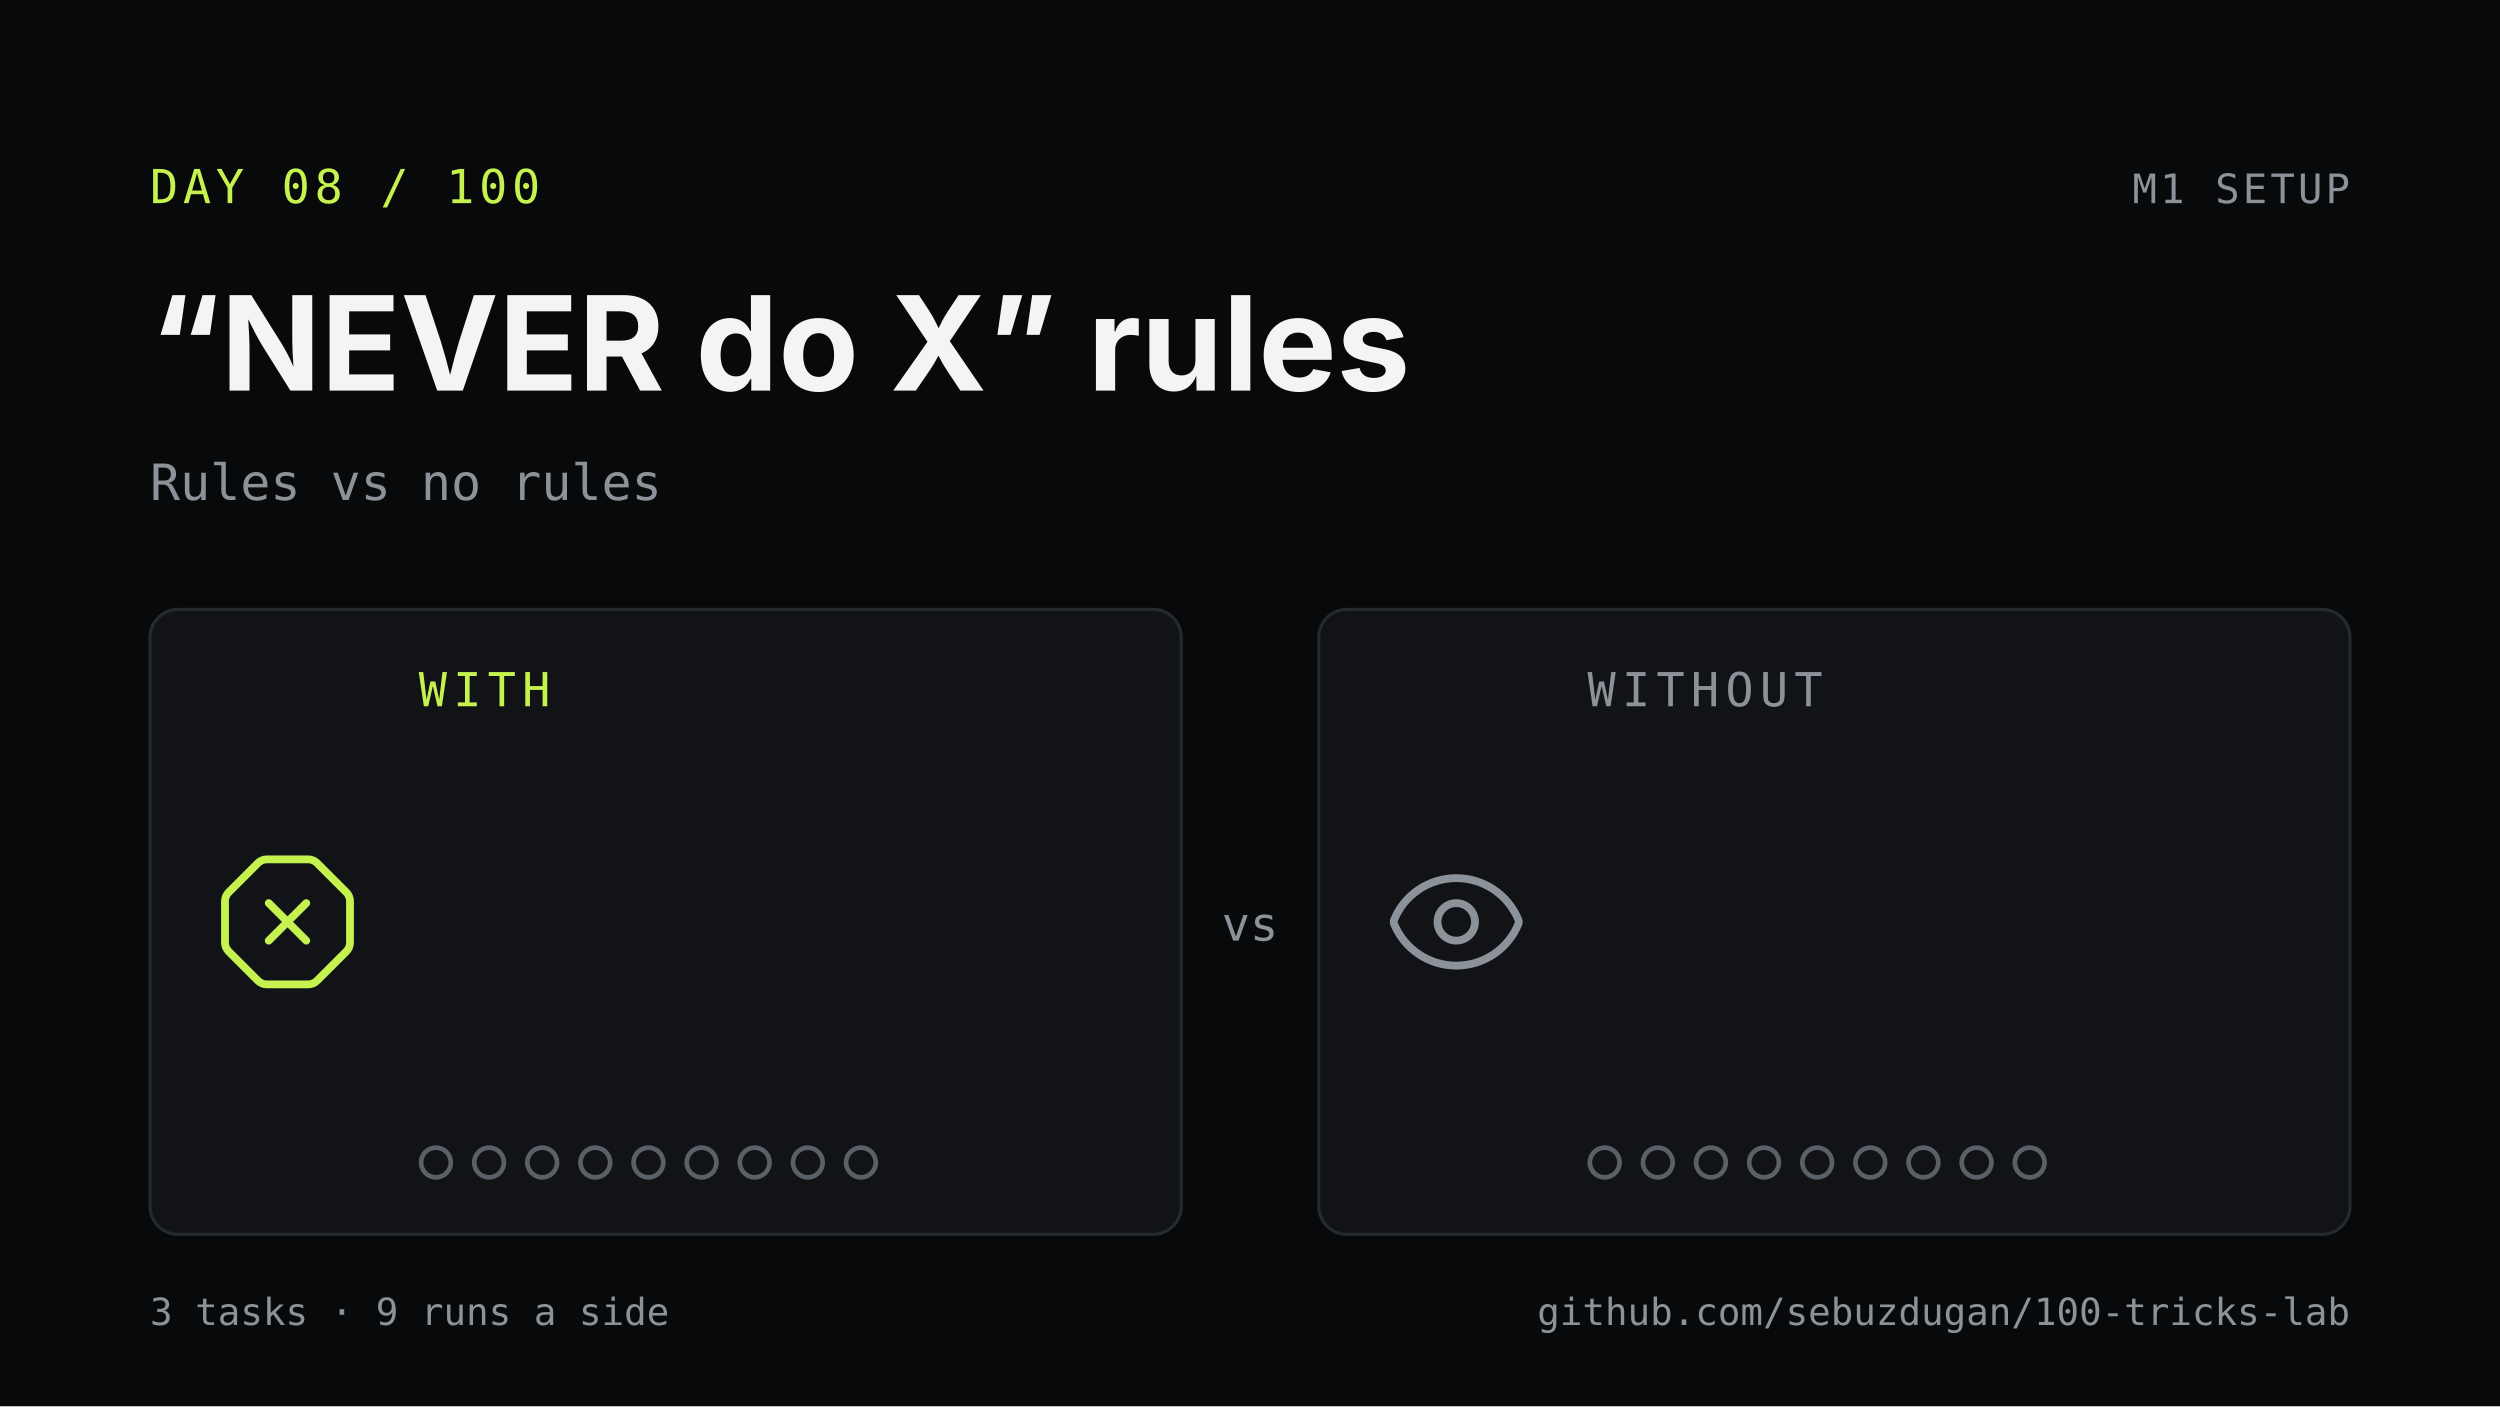
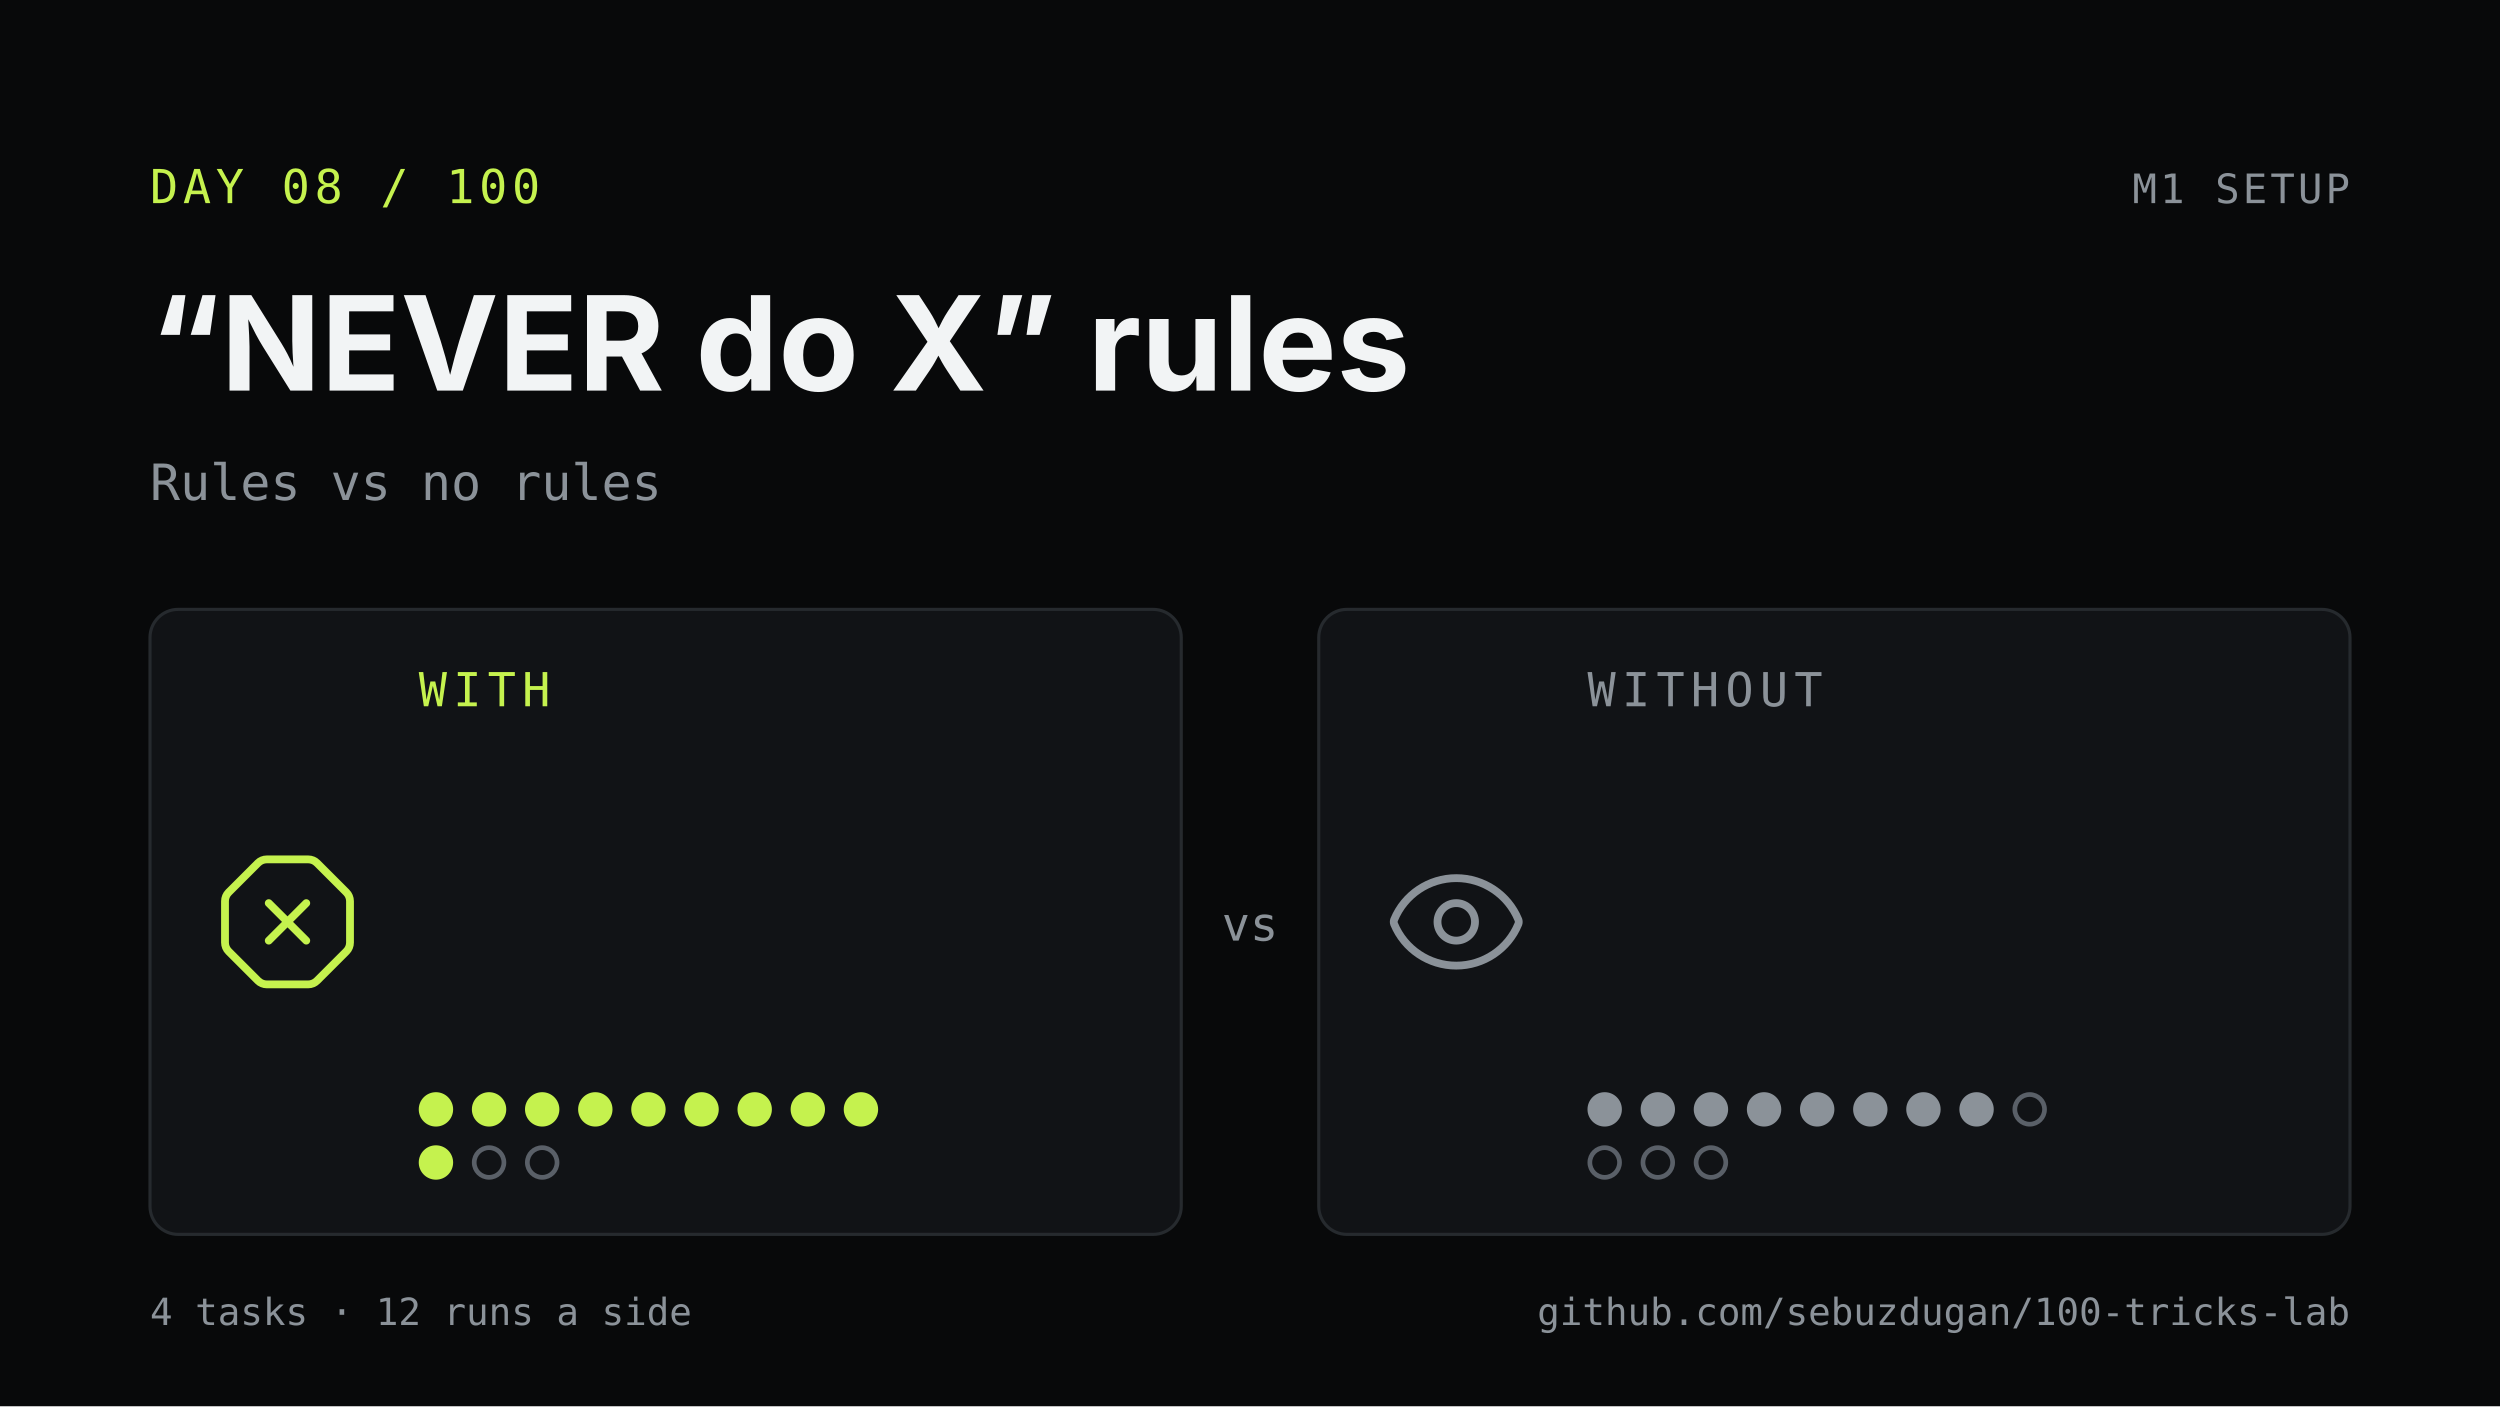
<svg xmlns="http://www.w3.org/2000/svg" width="1600" height="900" viewBox="0 0 1600 900">
  <rect width="1600" height="900" fill="#08090a" />
  <text x="96" y="130" font-family="'SF Mono', Menlo, monospace" font-size="30" letter-spacing="3" fill="#c5f24e">DAY 08 / 100</text>
  <text x="1504" y="130" text-anchor="end" font-family="'SF Mono', Menlo, monospace" font-size="26" letter-spacing="2" fill="#8b9299">M1 SETUP</text>
  <text x="96" y="250" font-family="Inter, 'Helvetica Neue', Helvetica, Arial, sans-serif" font-weight="700" font-size="84" fill="#f2f4f5">“NEVER do X” rules</text>
  <text x="96" y="320" font-family="'SF Mono', Menlo, monospace" font-size="32" fill="#8b9299">Rules vs no rules</text>
  <rect x="96" y="390" width="660" height="400" rx="18" fill="#111316" stroke="#262a2e" stroke-width="2" />
  <g transform="translate(136,542.0) scale(4.0)" fill="none" stroke="#c5f24e" stroke-width="1.25" stroke-linecap="round" stroke-linejoin="round">
    <path d="m15 9-6 6" />
    <path d="M2.586 16.726A2 2 0 0 1 2 15.312V8.688a2 2 0 0 1 .586-1.414l4.688-4.688A2 2 0 0 1 8.688 2h6.624a2 2 0 0 1 1.414.586l4.688 4.688A2 2 0 0 1 22 8.688v6.624a2 2 0 0 1-.586 1.414l-4.688 4.688a2 2 0 0 1-1.414.586H8.688a2 2 0 0 1-1.414-.586z" />
    <path d="m9 9 6 6" />
  </g>
  <text x="268" y="452" font-family="'SF Mono', Menlo, monospace" font-size="30" letter-spacing="4" fill="#c5f24e">WITH</text>
-   <circle cx="279" cy="744" r="9.5" fill="none" stroke="#5a6068" stroke-width="3" />
+   <circle cx="279" cy="710" r="11" fill="#c5f24e" />
+   <circle cx="313" cy="710" r="11" fill="#c5f24e" />
+   <circle cx="347" cy="710" r="11" fill="#c5f24e" />
+   <circle cx="381" cy="710" r="11" fill="#c5f24e" />
+   <circle cx="415" cy="710" r="11" fill="#c5f24e" />
+   <circle cx="449" cy="710" r="11" fill="#c5f24e" />
+   <circle cx="483" cy="710" r="11" fill="#c5f24e" />
+   <circle cx="517" cy="710" r="11" fill="#c5f24e" />
+   <circle cx="551" cy="710" r="11" fill="#c5f24e" />
+   <circle cx="279" cy="744" r="11" fill="#c5f24e" />
  <circle cx="313" cy="744" r="9.5" fill="none" stroke="#5a6068" stroke-width="3" />
  <circle cx="347" cy="744" r="9.5" fill="none" stroke="#5a6068" stroke-width="3" />
-   <circle cx="381" cy="744" r="9.5" fill="none" stroke="#5a6068" stroke-width="3" />
-   <circle cx="415" cy="744" r="9.5" fill="none" stroke="#5a6068" stroke-width="3" />
-   <circle cx="449" cy="744" r="9.5" fill="none" stroke="#5a6068" stroke-width="3" />
-   <circle cx="483" cy="744" r="9.5" fill="none" stroke="#5a6068" stroke-width="3" />
-   <circle cx="517" cy="744" r="9.5" fill="none" stroke="#5a6068" stroke-width="3" />
-   <circle cx="551" cy="744" r="9.5" fill="none" stroke="#5a6068" stroke-width="3" />
  <rect x="844" y="390" width="660" height="400" rx="18" fill="#111316" stroke="#262a2e" stroke-width="2" />
  <g transform="translate(884,542.0) scale(4.0)" fill="none" stroke="#8b9299" stroke-width="1.25" stroke-linecap="round" stroke-linejoin="round">
    <path d="M2.062 12.348a1 1 0 0 1 0-.696 10.75 10.75 0 0 1 19.876 0 1 1 0 0 1 0 .696 10.75 10.75 0 0 1-19.876 0" />
    <circle cx="12" cy="12" r="3" />
  </g>
  <text x="1016" y="452" font-family="'SF Mono', Menlo, monospace" font-size="30" letter-spacing="4" fill="#8b9299">WITHOUT</text>
+   <circle cx="1027" cy="710" r="11" fill="#8b9299" />
+   <circle cx="1061" cy="710" r="11" fill="#8b9299" />
+   <circle cx="1095" cy="710" r="11" fill="#8b9299" />
+   <circle cx="1129" cy="710" r="11" fill="#8b9299" />
+   <circle cx="1163" cy="710" r="11" fill="#8b9299" />
+   <circle cx="1197" cy="710" r="11" fill="#8b9299" />
+   <circle cx="1231" cy="710" r="11" fill="#8b9299" />
+   <circle cx="1265" cy="710" r="11" fill="#8b9299" />
+   <circle cx="1299" cy="710" r="9.5" fill="none" stroke="#5a6068" stroke-width="3" />
  <circle cx="1027" cy="744" r="9.5" fill="none" stroke="#5a6068" stroke-width="3" />
  <circle cx="1061" cy="744" r="9.5" fill="none" stroke="#5a6068" stroke-width="3" />
  <circle cx="1095" cy="744" r="9.5" fill="none" stroke="#5a6068" stroke-width="3" />
-   <circle cx="1129" cy="744" r="9.5" fill="none" stroke="#5a6068" stroke-width="3" />
-   <circle cx="1163" cy="744" r="9.5" fill="none" stroke="#5a6068" stroke-width="3" />
-   <circle cx="1197" cy="744" r="9.5" fill="none" stroke="#5a6068" stroke-width="3" />
-   <circle cx="1231" cy="744" r="9.5" fill="none" stroke="#5a6068" stroke-width="3" />
-   <circle cx="1265" cy="744" r="9.5" fill="none" stroke="#5a6068" stroke-width="3" />
-   <circle cx="1299" cy="744" r="9.5" fill="none" stroke="#5a6068" stroke-width="3" />
  <text x="800.0" y="602.0" text-anchor="middle" font-family="'SF Mono', Menlo, monospace" font-size="30" fill="#8b9299">vs</text>
-   <text x="96" y="848" font-family="'SF Mono', Menlo, monospace" font-size="24" fill="#8b9299">3 tasks · 9 runs a side</text>
+   <text x="96" y="848" font-family="'SF Mono', Menlo, monospace" font-size="24" fill="#8b9299">4 tasks · 12 runs a side</text>
  <text x="1504" y="848" text-anchor="end" font-family="'SF Mono', Menlo, monospace" font-size="24" fill="#8b9299">github.com/sebuzdugan/100-tricks-lab</text>
</svg>
